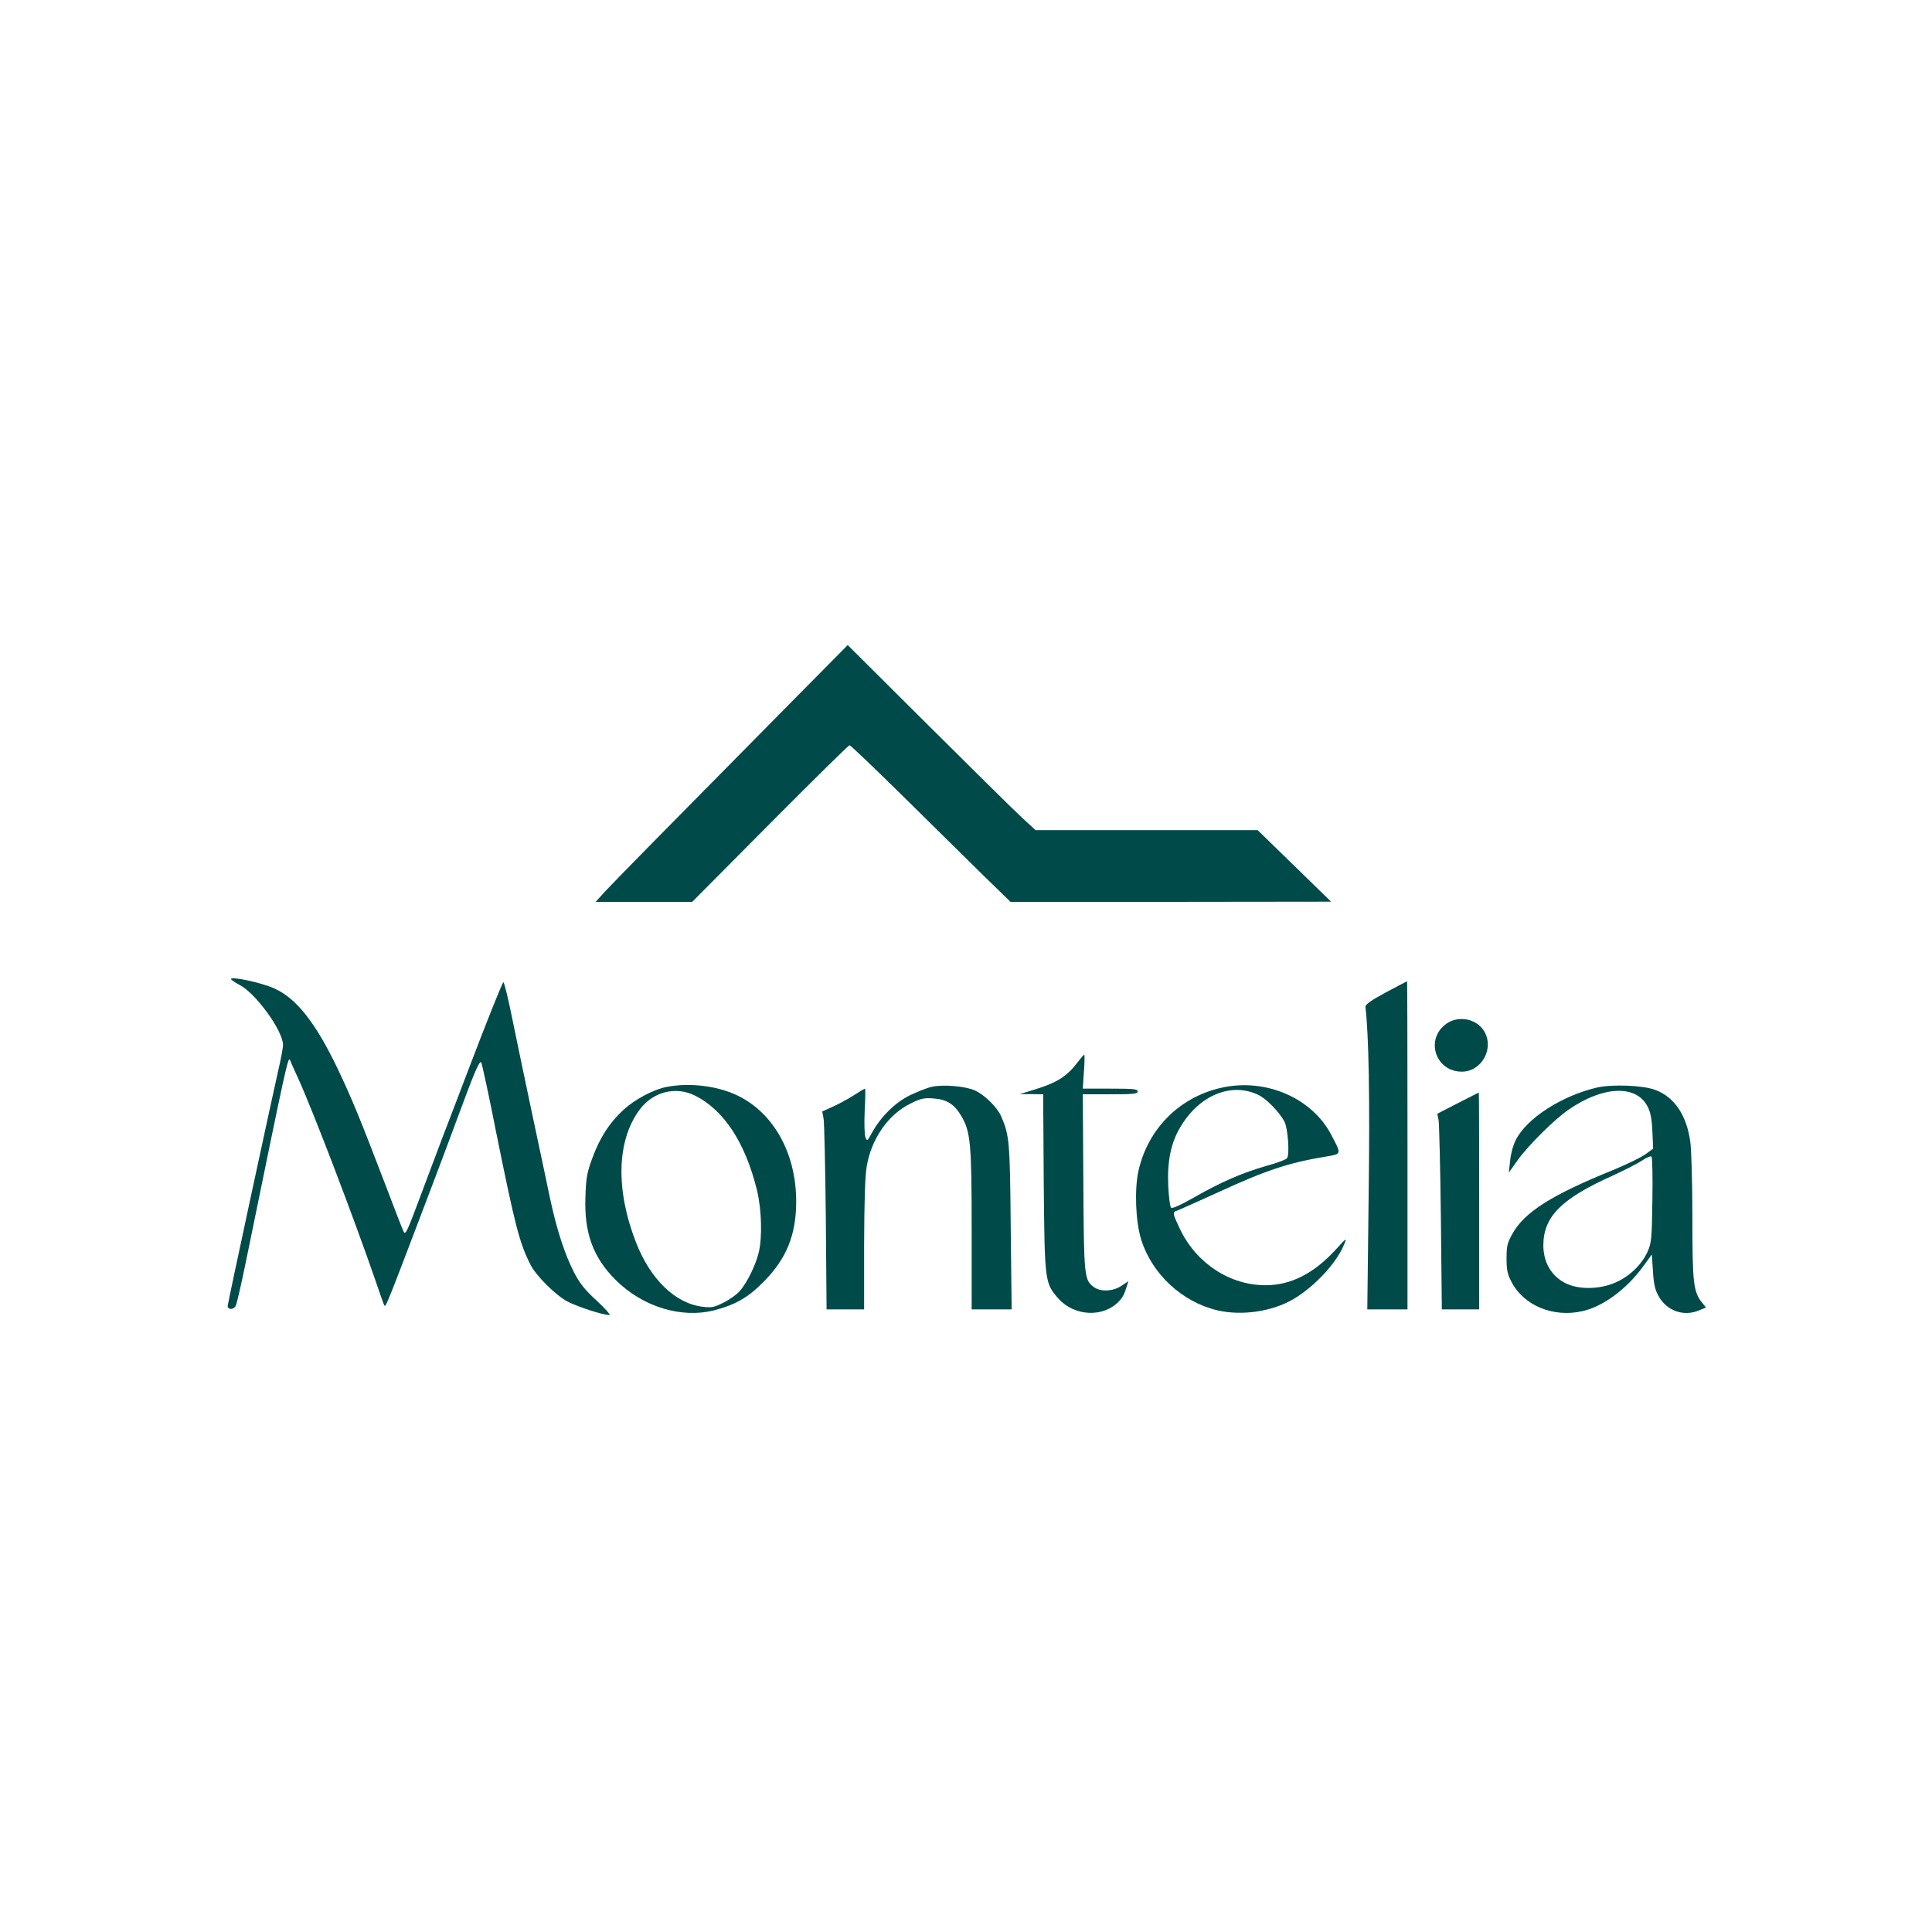
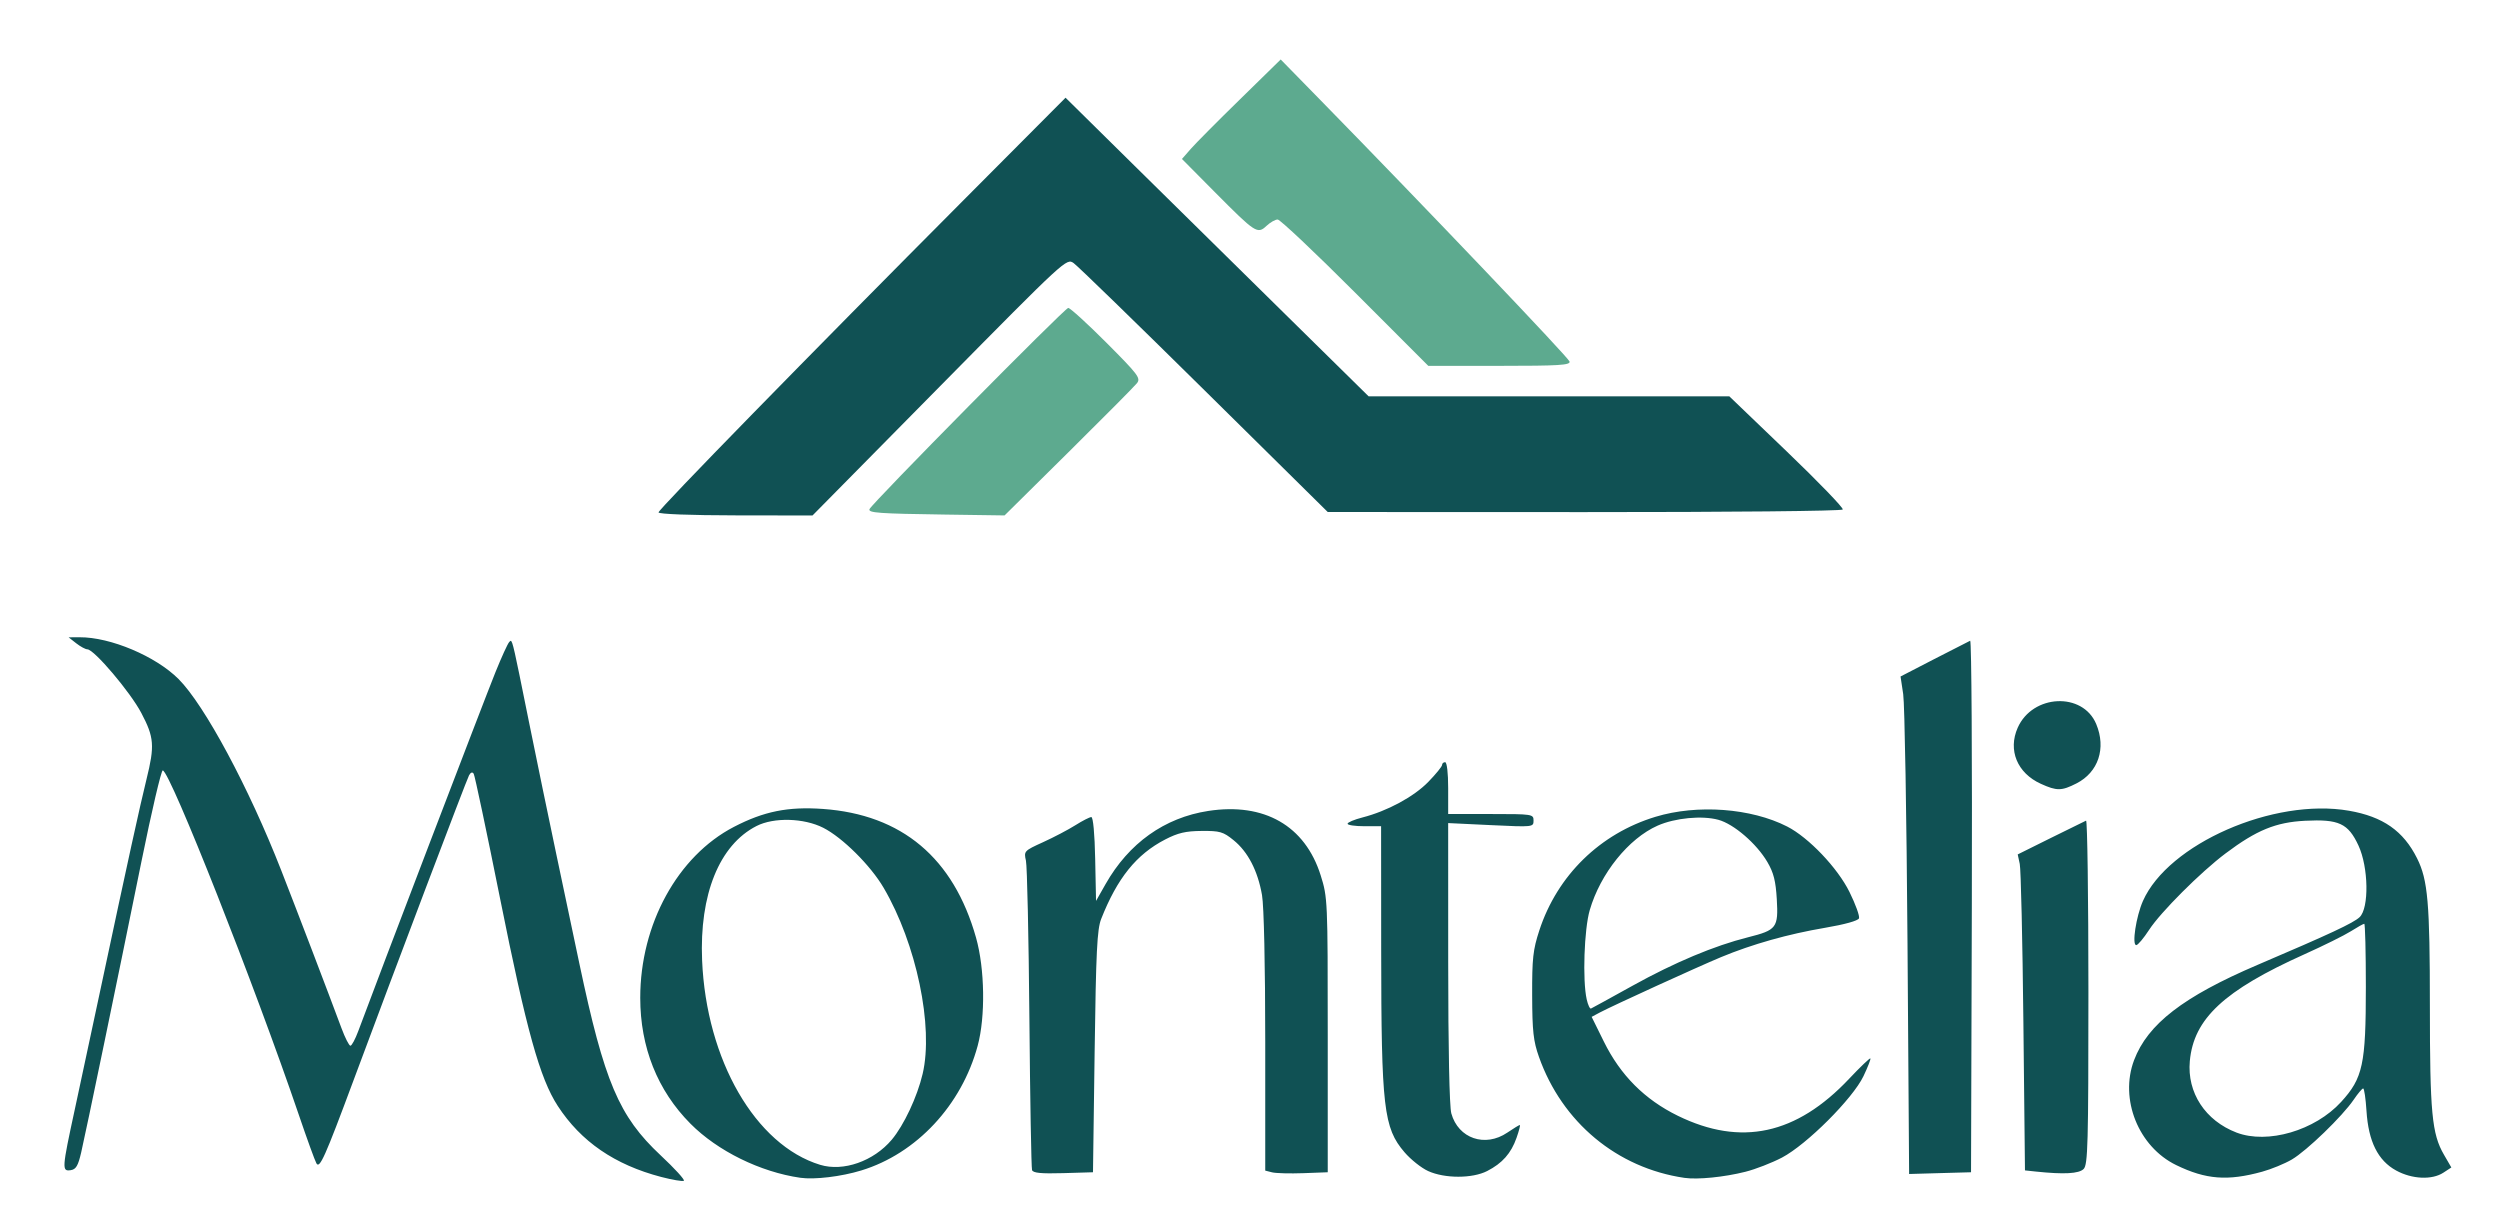
- <svg xmlns="http://www.w3.org/2000/svg" version="1.0" width="1024pt" height="1024pt" viewBox="0 0 1024 1024" preserveAspectRatio="xMidYMid meet">
-   <g transform="translate(0,1024) scale(0.1,-0.1)" fill="#004B49" stroke="none">
-     <path d="M4139 6463 c-600 -607 -884 -896 -934 -950 l-48 -53 256 0 256 0 412 415 c227 228 416 415 422 415 5 0 134 -123 286 -273 152 -150 341 -336 421 -415 l146 -142 849 0 850 1 -194 189 -195 190 -588 0 -589 0 -72 66 c-40 37 -264 258 -498 491 l-426 424 -354 -358z" />
-     <path d="M1225 5049 c4 -5 23 -18 44 -29 86 -43 231 -244 231 -318 0 -17 -12 -79 -26 -139 -24 -103 -263 -1212 -267 -1243 -3 -22 30 -24 42 -2 6 11 31 120 56 243 216 1054 222 1084 233 1059 5 -14 24 -56 42 -95 80 -175 297 -744 411 -1075 23 -69 44 -127 46 -129 8 -11 10 -6 270 679 47 124 105 279 129 345 82 222 107 278 115 263 4 -8 40 -172 78 -366 101 -499 124 -589 182 -704 30 -60 133 -162 196 -196 54 -28 188 -72 223 -72 8 0 -22 34 -66 75 -64 58 -90 91 -122 152 -49 96 -92 228 -127 393 -14 69 -55 260 -90 425 -35 165 -83 395 -107 512 -23 116 -46 209 -50 207 -7 -5 -86 -202 -194 -486 -35 -93 -94 -246 -130 -340 -36 -95 -87 -231 -114 -303 -72 -194 -81 -211 -90 -194 -5 8 -49 122 -99 254 -132 345 -176 452 -251 610 -117 244 -219 374 -336 426 -70 32 -241 68 -229 48z" />
-     <path d="M7345 4980 c-81 -44 -109 -64 -108 -77 18 -149 24 -487 17 -1005 l-7 -598 107 0 106 0 0 870 c0 479 -1 870 -2 869 -2 0 -52 -27 -113 -59z" />
-     <path d="M7669 4816 c-118 -80 -63 -256 79 -256 107 0 175 127 116 218 -41 63 -133 80 -195 38z" />
-     <path d="M5714 4613 c-58 -78 -112 -112 -234 -149 l-75 -23 62 0 62 -1 3 -467 c5 -527 5 -533 78 -616 84 -94 238 -102 321 -14 20 21 29 38 43 85 l7 22 -37 -25 c-43 -29 -107 -33 -143 -9 -55 39 -56 50 -59 557 l-3 467 145 0 c123 0 146 2 146 15 0 13 -23 15 -145 15 l-146 0 6 90 c4 50 4 90 2 90 -3 0 -17 -17 -33 -37z" />
-     <path d="M3533 4479 c-69 -13 -168 -66 -227 -120 -74 -67 -127 -149 -166 -256 -28 -75 -34 -105 -37 -203 -8 -193 40 -325 161 -445 143 -142 348 -204 521 -160 113 29 182 69 264 153 120 121 171 248 171 424 0 253 -118 468 -310 561 -107 52 -256 70 -377 46z m153 -47 c153 -78 265 -251 326 -500 25 -103 29 -252 9 -332 -17 -69 -62 -159 -100 -203 -16 -18 -55 -46 -86 -61 -49 -25 -63 -28 -111 -22 -144 17 -277 145 -353 341 -109 279 -102 539 18 702 71 97 193 128 297 75z" />
-     <path d="M4940 4480 c-25 -5 -77 -26 -117 -45 -79 -39 -154 -113 -201 -198 -25 -46 -26 -47 -35 -25 -5 13 -7 76 -4 141 4 64 4 117 2 117 -3 0 -30 -16 -61 -36 -31 -20 -81 -47 -111 -60 l-55 -25 7 -37 c4 -20 9 -256 12 -524 l4 -488 100 0 99 0 0 343 c1 241 5 364 14 417 26 147 115 274 232 331 54 27 72 31 122 27 70 -5 111 -31 147 -93 49 -83 55 -143 55 -602 l0 -423 106 0 106 0 -5 438 c-4 452 -7 484 -50 584 -20 48 -89 116 -141 139 -51 22 -164 32 -226 19z" />
-     <path d="M6475 4475 c-223 -49 -391 -218 -441 -441 -22 -101 -15 -271 15 -366 58 -182 217 -329 403 -373 129 -30 289 -7 401 58 114 67 230 191 271 291 16 38 14 37 -45 -28 -116 -126 -236 -187 -369 -188 -190 -1 -368 115 -455 296 -40 84 -42 92 -17 99 9 3 107 47 217 97 257 118 374 157 573 190 84 14 83 11 28 115 -102 196 -348 302 -581 250z m192 -37 c44 -20 113 -91 141 -143 18 -34 28 -173 14 -193 -5 -8 -54 -26 -108 -41 -128 -36 -247 -88 -386 -168 -74 -42 -115 -60 -121 -54 -6 6 -12 57 -15 114 -6 131 14 230 64 313 99 168 268 239 411 172z" />
-     <path d="M8465 4476 c-188 -44 -373 -163 -431 -278 -14 -27 -27 -75 -30 -110 l-7 -63 50 70 c56 77 192 212 266 263 183 127 359 134 419 18 16 -30 23 -65 26 -133 l4 -91 -41 -30 c-22 -16 -98 -53 -168 -82 -331 -134 -474 -225 -538 -341 -26 -47 -30 -64 -30 -129 0 -62 5 -84 27 -126 66 -125 222 -189 377 -153 109 25 233 117 321 238 l45 62 6 -89 c4 -67 11 -99 30 -132 43 -78 133 -110 215 -75 l36 15 -21 26 c-46 58 -51 106 -51 450 0 177 -5 358 -11 401 -19 142 -84 238 -185 276 -65 25 -229 31 -309 13z m293 -597 c-3 -207 -5 -228 -26 -274 -31 -68 -93 -128 -166 -161 -86 -39 -199 -41 -271 -4 -73 38 -115 110 -115 200 1 152 95 247 370 370 63 29 133 65 155 80 22 15 44 24 48 20 5 -5 7 -109 5 -231z" />
-     <path d="M7727 4393 l-109 -56 7 -36 c3 -20 9 -253 12 -518 l5 -483 99 0 99 0 0 575 c0 316 -1 575 -2 574 -2 0 -52 -26 -111 -56z" />
-   </g>
+ <svg xmlns="http://www.w3.org/2000/svg" viewBox="100 310 820 400" role="img" aria-label="Montelia">
+   <path d="M 408.16 436.86 L 366.50 479.08 L 341.25 479.04 C326.44,479.02 316.00,478.62 316.00,478.07 C316.00,477.06 365.26,426.64 416.91,374.78 L 449.50 342.05 L 472.03 364.28 C484.42,376.50 506.79,398.54 521.74,413.25 L 548.91 440.00 L 667.22 440.00 L 686.10 458.12 C696.48,468.08 704.73,476.63 704.43,477.12 C704.12,477.62 667.26,477.99 619.69,477.97 L 535.50 477.94 L 495.00 437.94 C472.73,415.94 453.45,397.20 452.16,396.30 C449.82,394.65 449.69,394.77 408.16,436.86 ZM 382.50 693.91 C375.90,695.93 367.15,696.98 362.50,696.31 C349.37,694.42 335.35,687.52 326.47,678.57 C315.65,667.68 310.00,653.51 310.00,637.27 C310.00,613.17 322.27,590.79 340.72,581.22 C350.54,576.12 358.48,574.52 369.89,575.33 C395.82,577.17 412.76,591.41 420.14,617.55 C423.02,627.76 423.26,643.46 420.68,653.00 C415.41,672.52 400.62,688.37 382.50,693.91 ZM 316.70 688.96 C321.32,693.28 324.74,697.03 324.30,697.30 C323.86,697.56 320.52,696.99 316.87,696.04 C301.62,692.04 290.55,684.44 282.94,672.74 C277.08,663.74 272.68,647.92 264.02,604.69 C259.63,582.79 255.74,564.39 255.38,563.81 C254.96,563.12 254.41,563.30 253.85,564.30 C253.04,565.76 229.46,628.01 215.90,664.50 C206.56,689.63 204.84,693.47 203.78,691.57 C203.28,690.68 200.69,683.55 198.03,675.72 C183.57,633.26 155.91,563.23 153.39,562.69 C152.90,562.59 149.76,576.00 146.41,592.50 C138.43,631.85 128.23,681.08 126.63,688.00 C125.61,692.40 124.92,693.56 123.18,693.82 C120.25,694.25 120.31,693.40 124.54,673.86 C126.48,664.86 130.52,646.03 133.50,632.00 C141.80,593.00 145.91,574.27 148.05,565.61 C150.78,554.58 150.57,551.87 146.36,543.87 C142.77,537.03 130.90,523.02 128.66,522.98 C128.02,522.97 126.38,522.08 125.00,521.00 L 122.50 519.04 L 126.09 519.02 C136.21,518.96 151.07,525.23 158.56,532.72 C167.10,541.26 181.65,568.36 192.25,595.50 C197.56,609.08 207.66,635.54 212.01,647.25 C213.18,650.41 214.50,653.00 214.94,653.00 C215.37,653.00 216.52,650.86 217.49,648.25 C223.82,631.14 258.69,539.94 262.50,530.50 C264.50,525.55 266.53,521.10 267.01,520.61 C267.21,520.40 267.36,520.20 267.51,520.20 C268.13,520.19 268.79,523.46 272.80,543.33 L 273.44 546.50 C275.89,558.60 279.93,578.17 282.43,590.00 C284.92,601.83 288.34,618.03 290.02,626.00 C298.24,664.93 302.98,676.12 316.70,688.96 ZM 841.99 694.32 C830.69,697.44 823.53,696.89 813.79,692.15 C801.41,686.13 795.15,670.54 799.97,657.75 C804.45,645.90 816.11,636.89 840.50,626.47 C864.42,616.26 871.86,612.78 873.94,610.84 C877.10,607.90 876.89,594.45 873.57,587.32 C870.19,580.06 867.14,578.65 856.08,579.21 C846.45,579.70 840.14,582.29 830.00,589.91 C821.85,596.02 808.65,609.22 804.93,614.96 C803.13,617.73 801.23,620.00 800.69,620.00 C799.21,620.00 800.63,610.63 802.88,605.53 C811.17,586.79 845.79,571.62 870.47,575.92 C881.62,577.86 888.30,582.53 892.80,591.53 C896.35,598.63 897.00,606.09 897.00,640.00 C897.00,674.94 897.66,681.92 901.60,688.71 L 904.04 692.93 L 901.44 694.63 C897.69,697.09 891.16,696.79 885.92,693.92 C879.96,690.65 876.85,684.42 876.21,674.39 C875.95,670.33 875.46,667.00 875.12,667.01 C874.78,667.01 873.38,668.68 872.00,670.71 C868.34,676.11 856.62,687.45 851.72,690.32 C849.38,691.69 845.01,693.49 841.99,694.32 ZM 672.50 694.34 C665.54,696.10 656.80,696.97 652.50,696.34 C630.41,693.11 612.38,678.13 604.78,656.67 C602.94,651.48 602.59,648.27 602.55,636.50 C602.51,624.34 602.82,621.54 604.90,615.17 C610.81,597.12 624.80,583.44 643.00,577.91 C656.67,573.75 674.34,575.05 686.19,581.10 C693.24,584.70 702.71,594.64 706.63,602.57 C708.62,606.60 710.03,610.49 709.75,611.21 C709.45,612.00 705.04,613.23 698.60,614.32 C686.51,616.37 674.73,619.69 664.50,623.94 C656.79,627.15 629.09,639.80 624.78,642.08 L 622.06 643.53 L 626.07 651.65 C631.52,662.70 639.47,670.66 650.34,675.98 C671.03,686.10 689.22,682.17 706.51,663.84 C710.16,659.97 713.30,656.97 713.49,657.16 C713.68,657.34 712.65,659.97 711.21,663.00 C707.69,670.35 692.62,685.41 684.50,689.68 C681.20,691.41 675.80,693.51 672.50,694.34 ZM 369.00 692.06 C376.59,694.38 386.55,690.89 392.51,683.81 C396.47,679.09 400.85,669.78 402.62,662.25 C406.28,646.76 400.58,619.51 389.85,601.22 C385.54,593.86 376.33,584.71 370.02,581.51 C363.66,578.29 353.83,578.03 348.14,580.93 C335.95,587.15 329.38,603.37 330.29,625.00 C331.67,657.65 347.79,685.59 369.00,692.06 ZM 459.04 655.00 L 458.50 694.50 L 448.73 694.79 C441.46,695.00 438.85,694.74 438.51,693.79 C438.27,693.08 437.87,670.67 437.64,644.00 C437.41,617.33 436.90,594.06 436.51,592.31 C435.80,589.17 435.89,589.07 442.14,586.23 C445.64,584.64 450.40,582.14 452.73,580.67 C455.06,579.20 457.41,578.00 457.95,578.00 C458.55,578.00 459.06,583.51 459.22,591.75 L 459.50 605.50 L 462.62 600.00 C470.25,586.55 481.97,578.20 496.30,575.99 C514.67,573.16 528.07,580.84 533.19,597.14 C535.46,604.37 535.50,605.27 535.50,649.50 L 535.50 694.50 L 527.50 694.80 C523.11,694.96 518.49,694.84 517.25,694.53 L 515.00 693.96 L 515.00 651.81 C515.00,626.58 514.57,607.22 513.94,603.58 C512.55,595.62 509.32,589.38 504.61,585.58 C501.20,582.81 500.13,582.50 494.15,582.55 C488.90,582.59 486.37,583.18 482.16,585.36 C472.73,590.24 466.45,598.05 461.18,611.43 C459.85,614.83 459.49,622.04 459.04,655.00 ZM 746.76 607.16 L 746.50 694.50 L 736.34 694.78 L 726.19 695.07 L 725.66 619.28 C725.36,577.60 724.73,540.89 724.25,537.69 L 723.38 531.89 L 734.41 526.19 C740.47,523.06 745.79,520.35 746.22,520.16 C746.66,519.98 746.90,559.13 746.76,607.16 ZM 587.79 694.10 C582.95,696.58 573.89,696.59 568.44,694.11 C566.21,693.10 562.72,690.32 560.68,687.94 C553.82,679.93 553.07,673.44 553.03,621.75 L 553.00 581.00 L 547.50 581.00 C544.47,581.00 542.00,580.64 542.00,580.19 C542.00,579.74 544.19,578.82 546.87,578.13 C555.05,576.03 563.75,571.33 568.49,566.45 C570.97,563.90 573.00,561.41 573.00,560.91 C573.00,560.41 573.45,560.00 574.00,560.00 C574.59,560.00 575.00,563.50 575.00,568.50 L 575.00 577.00 L 589.00 577.00 C602.67,577.00 603.00,577.05 603.00,579.15 C603.00,581.29 602.87,581.30 589.00,580.64 L 575.00 579.97 L 575.01 625.74 C575.01,653.87 575.41,672.92 576.03,675.19 C578.32,683.43 587.11,686.45 594.40,681.50 C596.43,680.12 598.27,679.00 598.50,679.00 C598.73,679.00 598.24,680.90 597.42,683.22 C595.63,688.31 592.76,691.55 587.79,694.10 ZM 833.59 681.49 C843.76,685.37 859.31,680.82 867.88,671.44 C875.04,663.60 876.00,659.15 876.00,633.68 C876.00,622.31 875.77,613.00 875.48,613.00 C875.19,613.00 873.21,614.11 871.07,615.46 C868.93,616.81 862.08,620.21 855.84,623.01 C829.48,634.86 819.52,644.15 818.26,658.04 C817.32,668.39 823.32,677.56 833.59,681.49 ZM 620.44 637.80 C620.85,639.62 621.48,640.97 621.85,640.80 C622.22,640.64 628.37,637.26 635.51,633.30 C649.30,625.66 662.29,620.20 673.38,617.42 C682.75,615.06 683.33,614.30 682.79,604.94 C682.44,598.97 681.76,596.26 679.69,592.73 C676.15,586.69 668.68,580.26 663.61,578.89 C658.23,577.43 649.42,578.28 643.71,580.80 C634.16,585.03 624.93,596.51 621.44,608.50 C619.60,614.80 619.03,631.54 620.44,637.80 ZM 783.43 693.43 C781.88,694.98 776.97,695.24 767.84,694.28 L 764.19 693.89 L 763.67 645.20 C763.39,618.41 762.85,595.09 762.48,593.37 L 761.81 590.25 L 772.64 584.87 C778.59,581.92 783.81,579.35 784.23,579.17 C784.65,578.98 785.00,604.26 785.00,635.35 C785.00,685.39 784.82,692.04 783.43,693.43 ZM 781.08 566.96 C776.19,569.45 774.64,569.47 769.40,567.09 C761.65,563.57 758.55,556.07 761.80,548.71 C766.68,537.68 783.14,536.90 787.56,547.49 C790.88,555.43 788.26,563.30 781.08,566.96 Z" fill="#105154" />
+   <path d="M 614.82 428.59 C615.09,429.77 611.38,430.00 591.82,430.00 L 568.48 430.00 L 544.50 406.00 C531.31,392.80 519.87,382.00 519.07,382.00 C518.28,382.00 516.63,382.94 515.41,384.09 C512.45,386.87 511.79,386.44 498.59,373.14 L 487.68 362.14 L 490.59 358.82 C492.19,356.99 499.48,349.65 506.79,342.51 L 520.07 329.51 L 532.79 342.51 C567.21,377.68 614.54,427.34 614.82,428.59 ZM 450.50 458.28 L 429.50 479.06 L 410.00 478.78 C388.15,478.47 384.75,478.22 385.19,477.01 C385.84,475.24 449.28,411.00 450.38,411.00 C451.01,411.00 456.67,416.15 462.94,422.44 C473.36,432.89 474.22,434.03 472.92,435.69 C472.14,436.69 462.05,446.85 450.50,458.28 Z" fill="#5daa8f" />
</svg>
